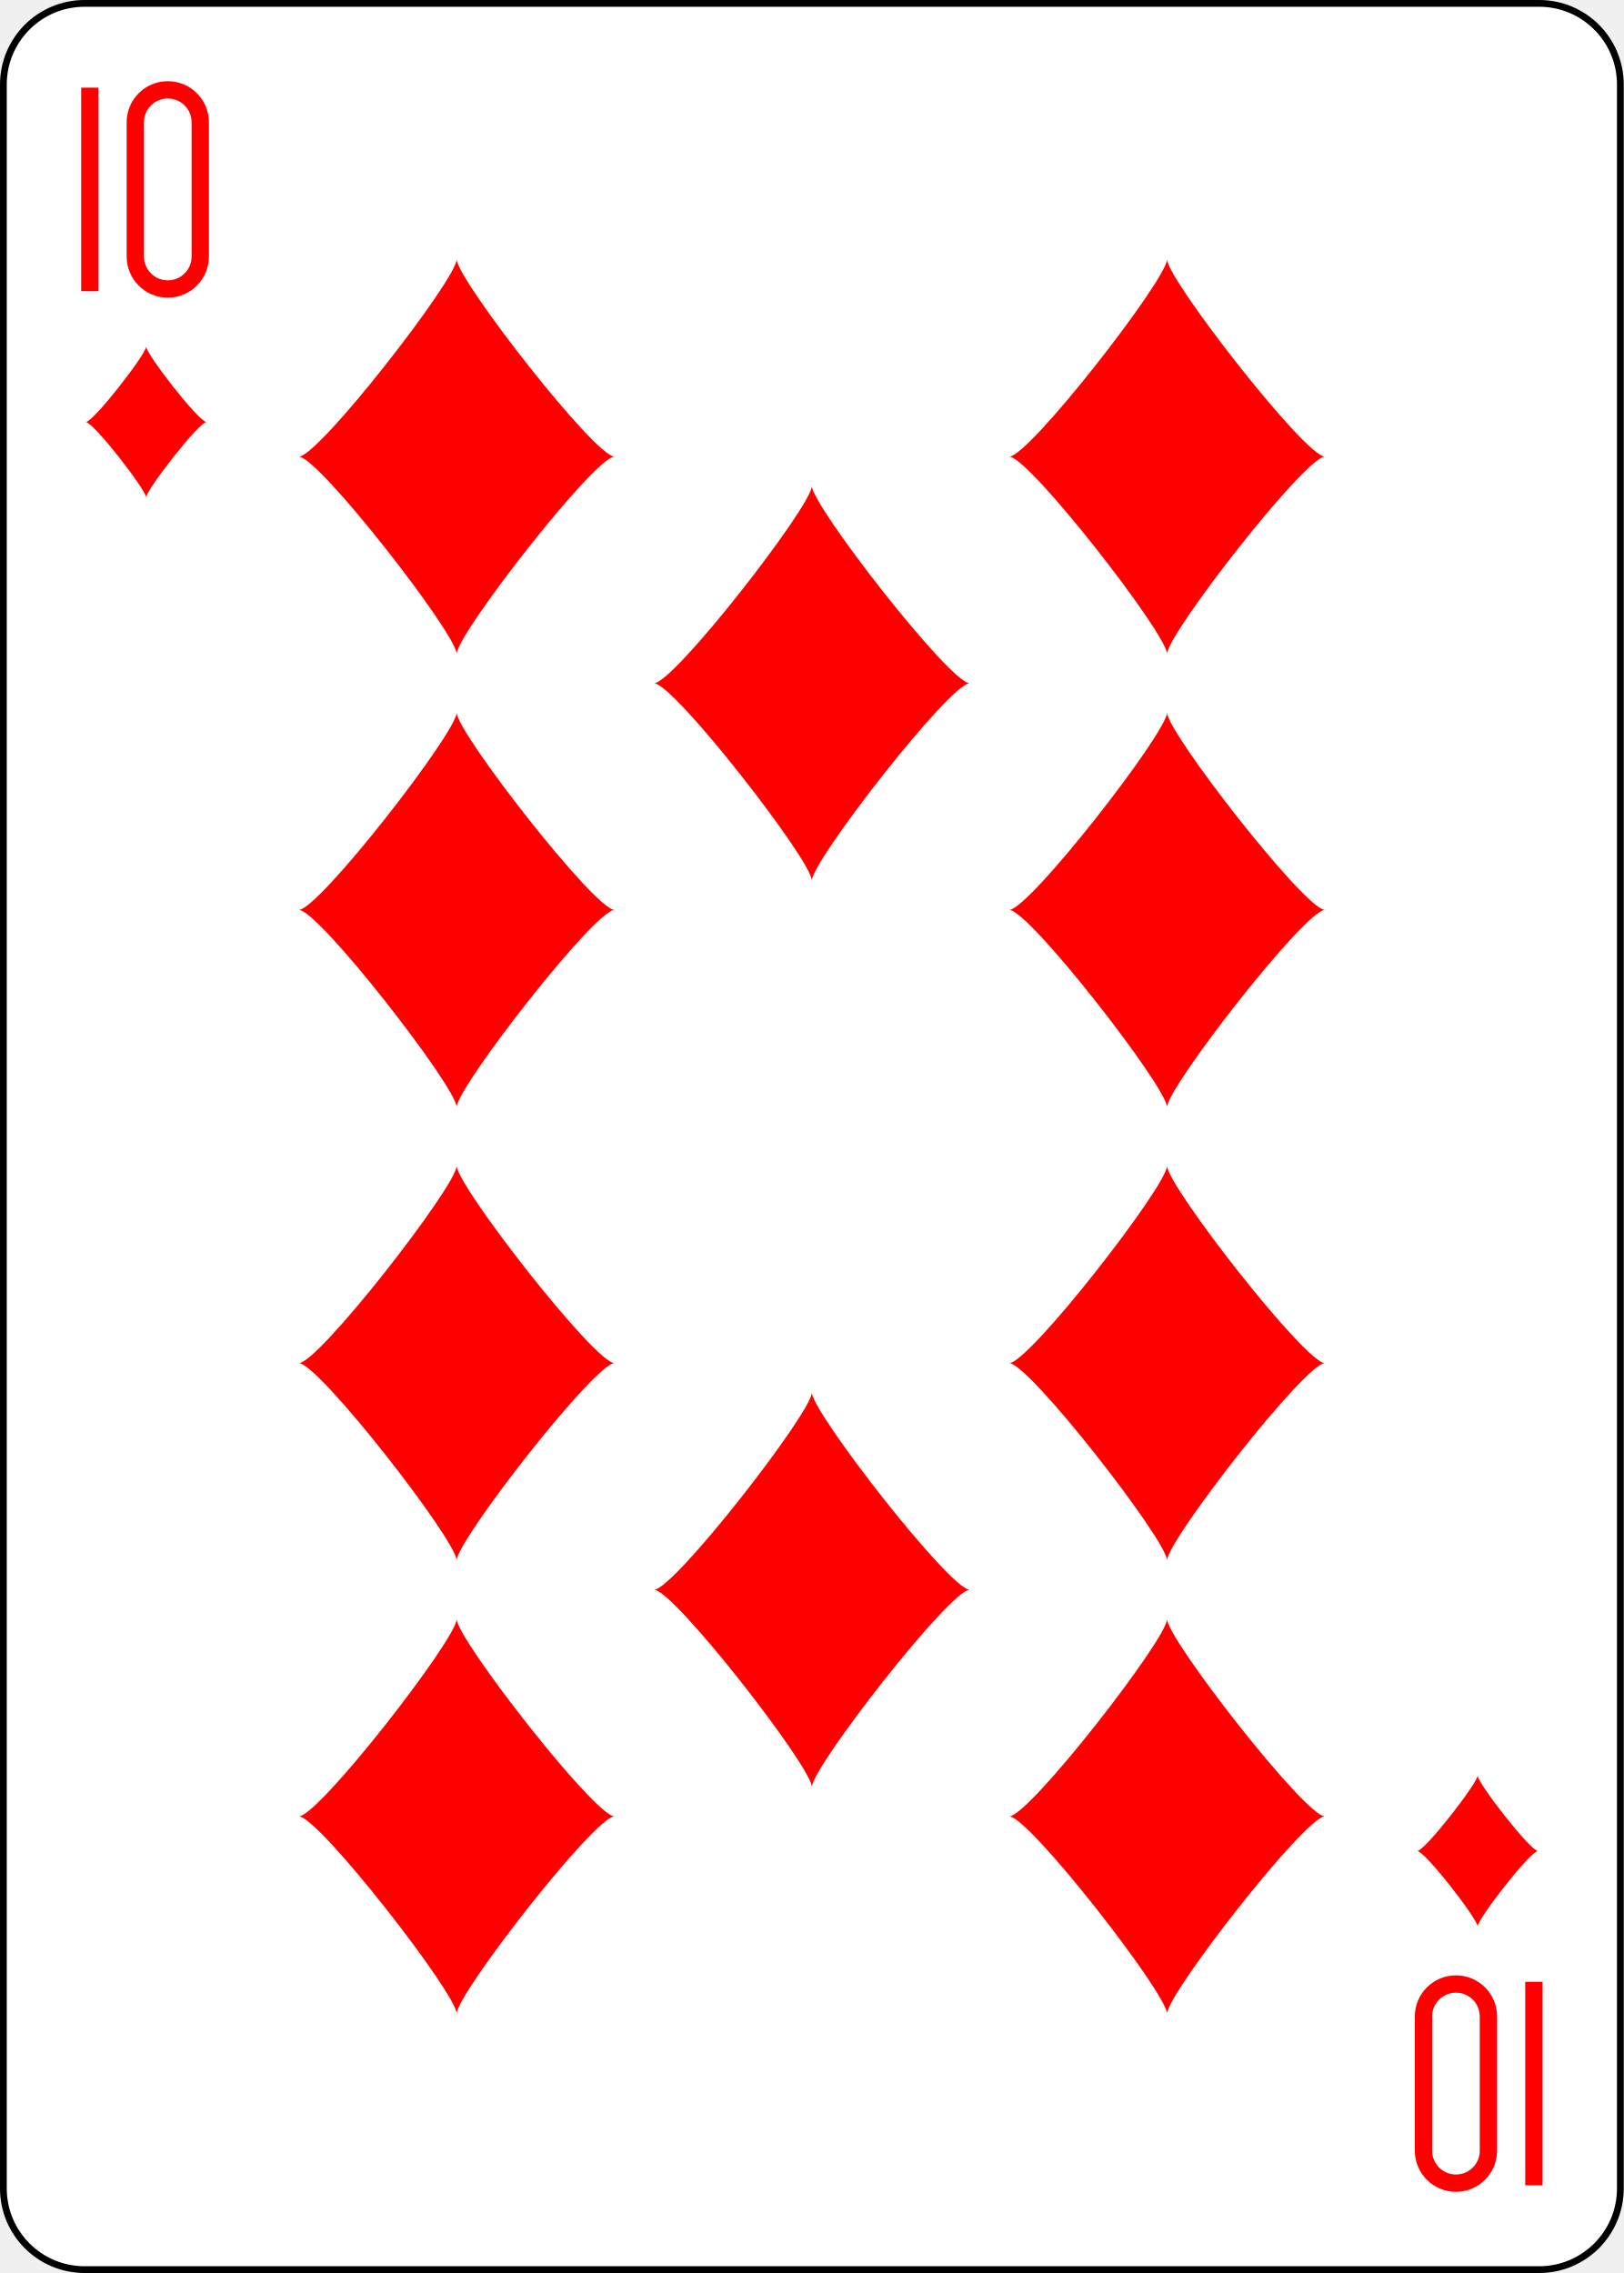
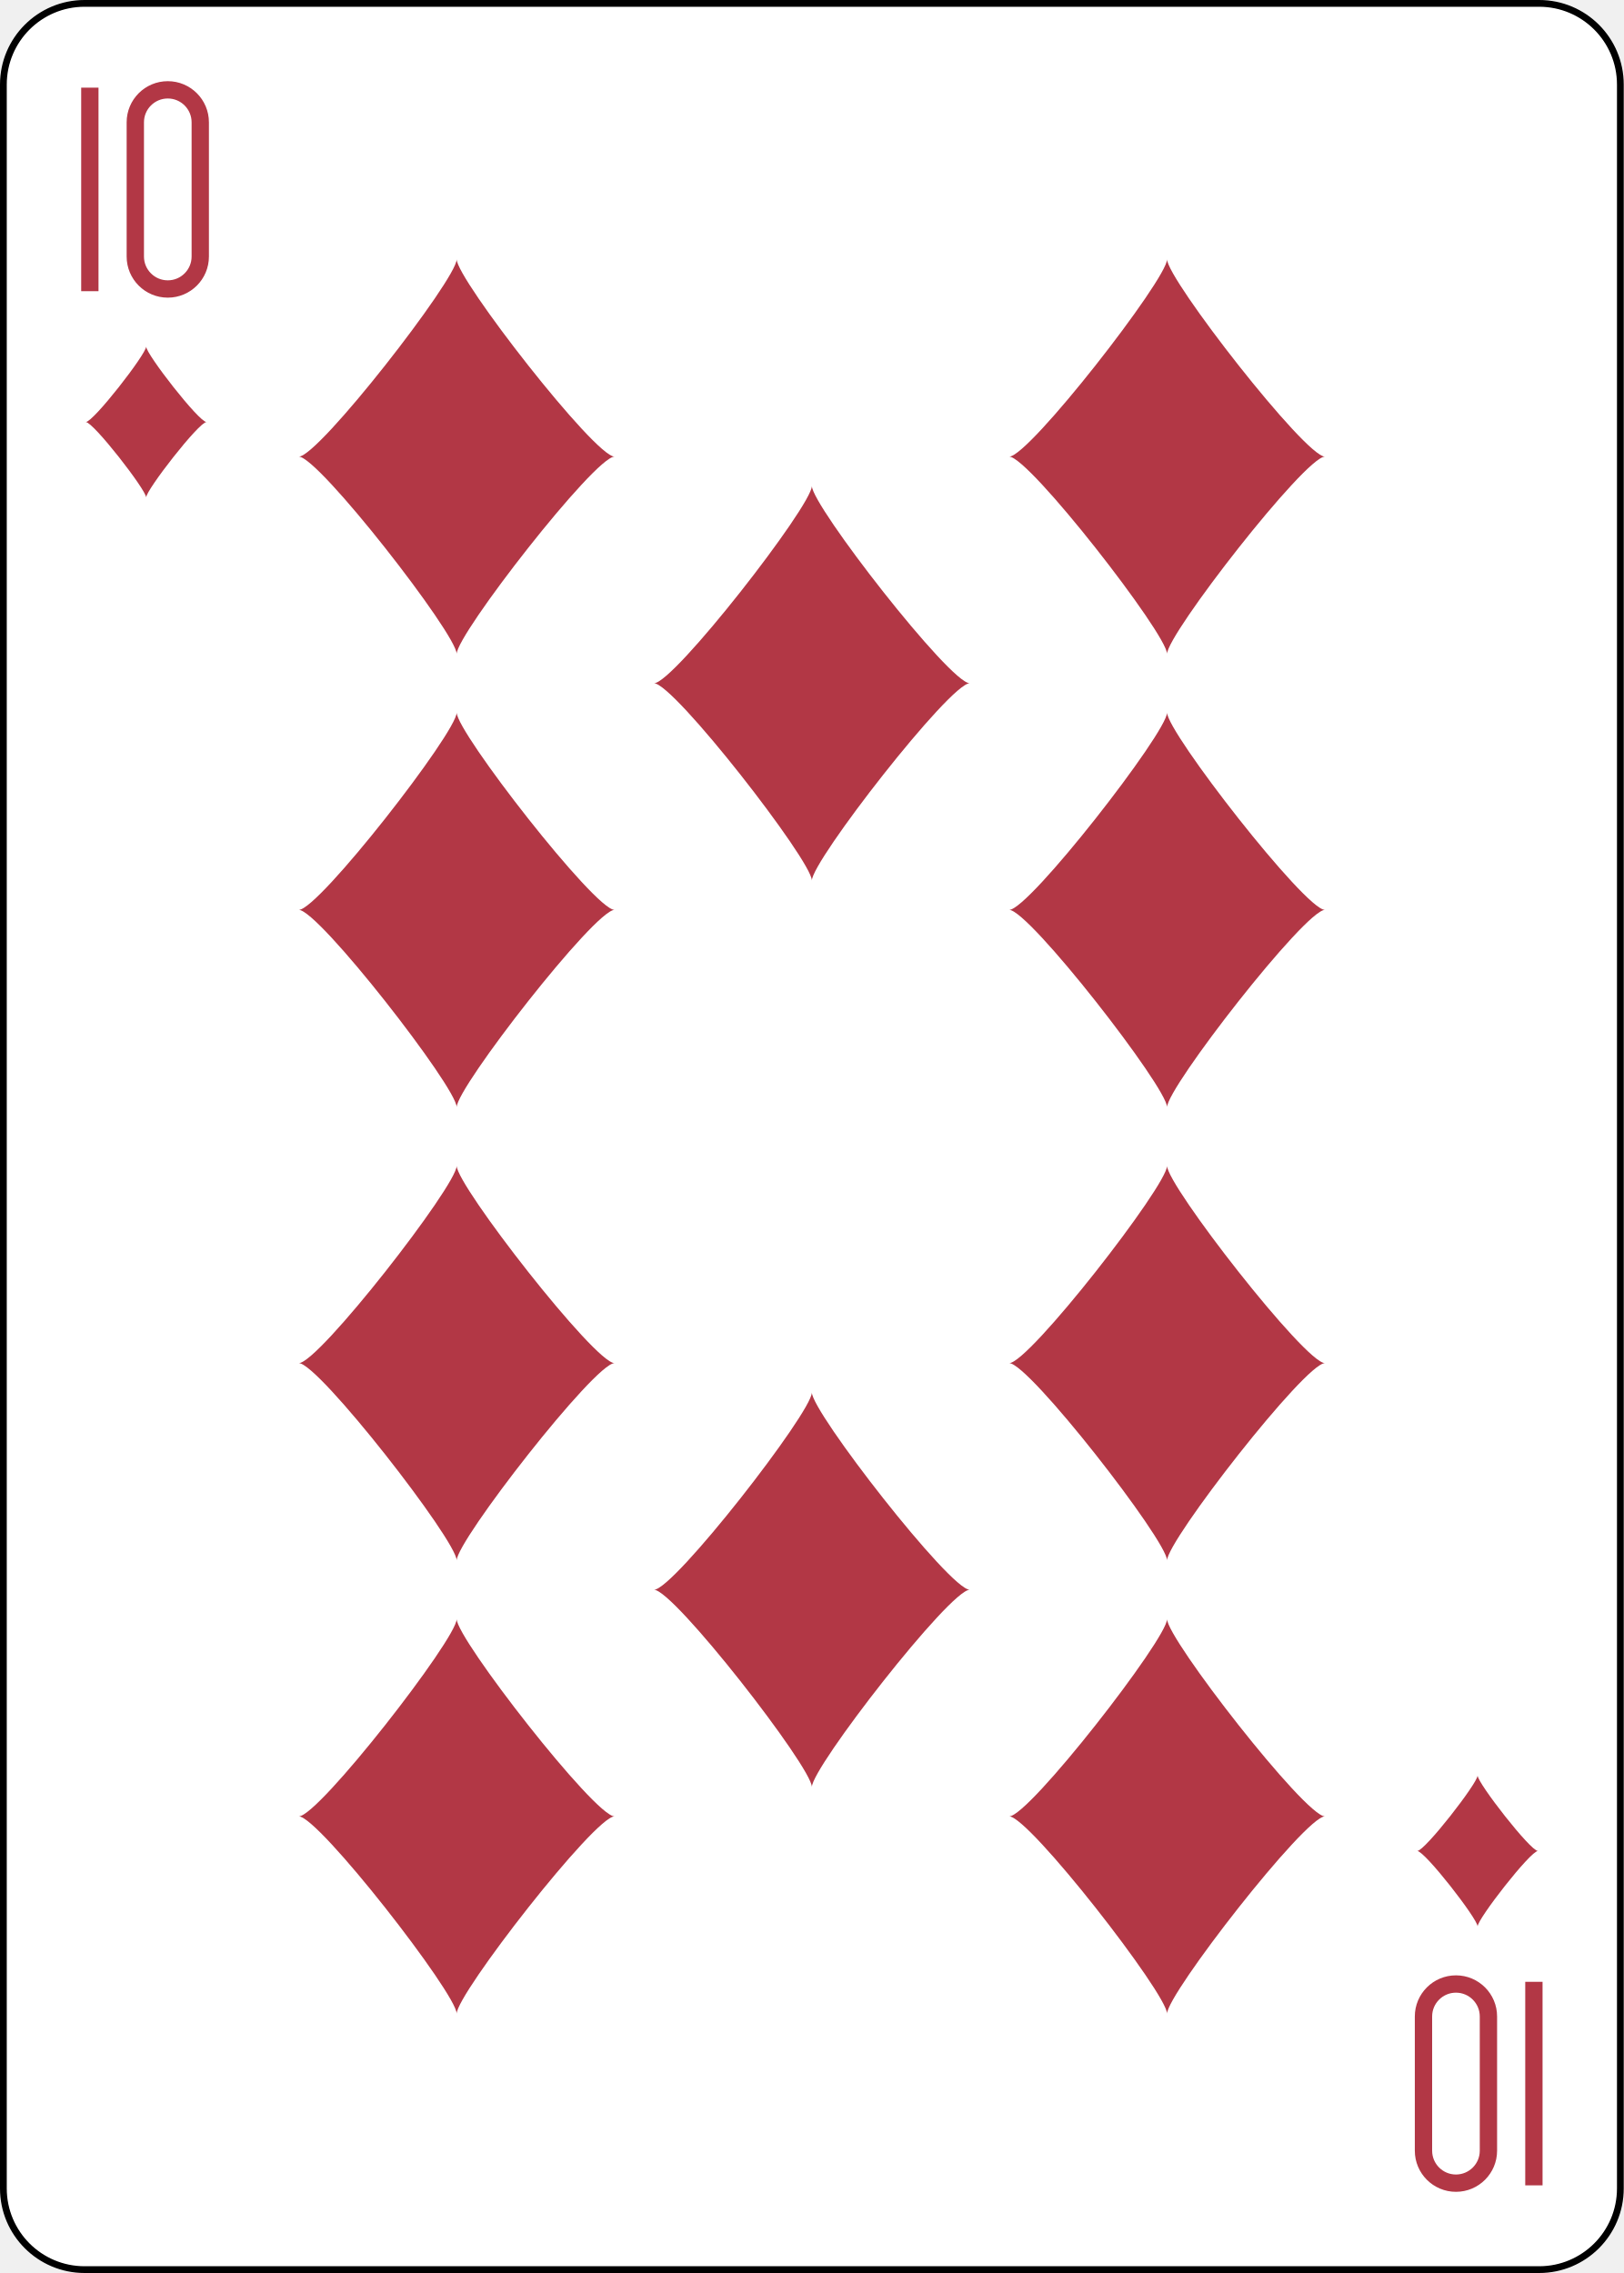
<svg xmlns="http://www.w3.org/2000/svg" xmlns:xlink="http://www.w3.org/1999/xlink" class="card" face="TD" height="3.5in" preserveAspectRatio="none" viewBox="-120 -168 240 336" width="2.5in">
  <defs>
    <symbol id="SDT" viewBox="-600 -600 1200 1200" preserveAspectRatio="xMinYMid">
-       <path d="M-400 0C-350 0 0 -450 0 -500C0 -450 350 0 400 0C350 0 0 450 0 500C0 450 -350 0 -400 0Z" fill="red" />
+       <path d="M-400 0C-350 0 0 -450 0 -500C0 -450 350 0 400 0C350 0 0 450 0 500C0 450 -350 0 -400 0Z" fill="#b23745" />
    </symbol>
    <symbol id="VDT" viewBox="-500 -500 1000 1000" preserveAspectRatio="xMinYMid">
-       <path d="M-260 430L-260 -430M-50 0L-50 -310A150 150 0 0 1 250 -310L250 310A150 150 0 0 1 -50 310Z" stroke="red" stroke-width="80" stroke-linecap="square" stroke-miterlimit="1.5" fill="none" />
+       <path d="M-260 430L-260 -430M-50 0L-50 -310A150 150 0 0 1 250 -310L250 310A150 150 0 0 1 -50 310Z" stroke="#b23745" stroke-width="80" stroke-linecap="square" stroke-miterlimit="1.5" fill="none" />
    </symbol>
  </defs>
  <rect width="239" height="335" x="-119.5" y="-167.5" rx="12" ry="12" fill="white" stroke="black" />
  <use xlink:href="#VDT" height="32" width="32" x="-114.4" y="-156" />
  <use xlink:href="#SDT" height="26.769" width="26.769" x="-111.784" y="-119" />
  <use xlink:href="#SDT" height="70" width="70" x="-87.501" y="-135.501" />
  <use xlink:href="#SDT" height="70" width="70" x="17.501" y="-135.501" />
  <use xlink:href="#SDT" height="70" width="70" x="-87.501" y="-68.5" />
  <use xlink:href="#SDT" height="70" width="70" x="17.501" y="-68.5" />
  <use xlink:href="#SDT" height="70" width="70" x="-35" y="-102" />
  <g transform="rotate(180)">
    <use xlink:href="#VDT" height="32" width="32" x="-114.4" y="-156" />
    <use xlink:href="#SDT" height="26.769" width="26.769" x="-111.784" y="-119" />
    <use xlink:href="#SDT" height="70" width="70" x="-87.501" y="-135.501" />
    <use xlink:href="#SDT" height="70" width="70" x="17.501" y="-135.501" />
    <use xlink:href="#SDT" height="70" width="70" x="-87.501" y="-68.5" />
    <use xlink:href="#SDT" height="70" width="70" x="17.501" y="-68.5" />
    <use xlink:href="#SDT" height="70" width="70" x="-35" y="-102" />
  </g>
</svg>
